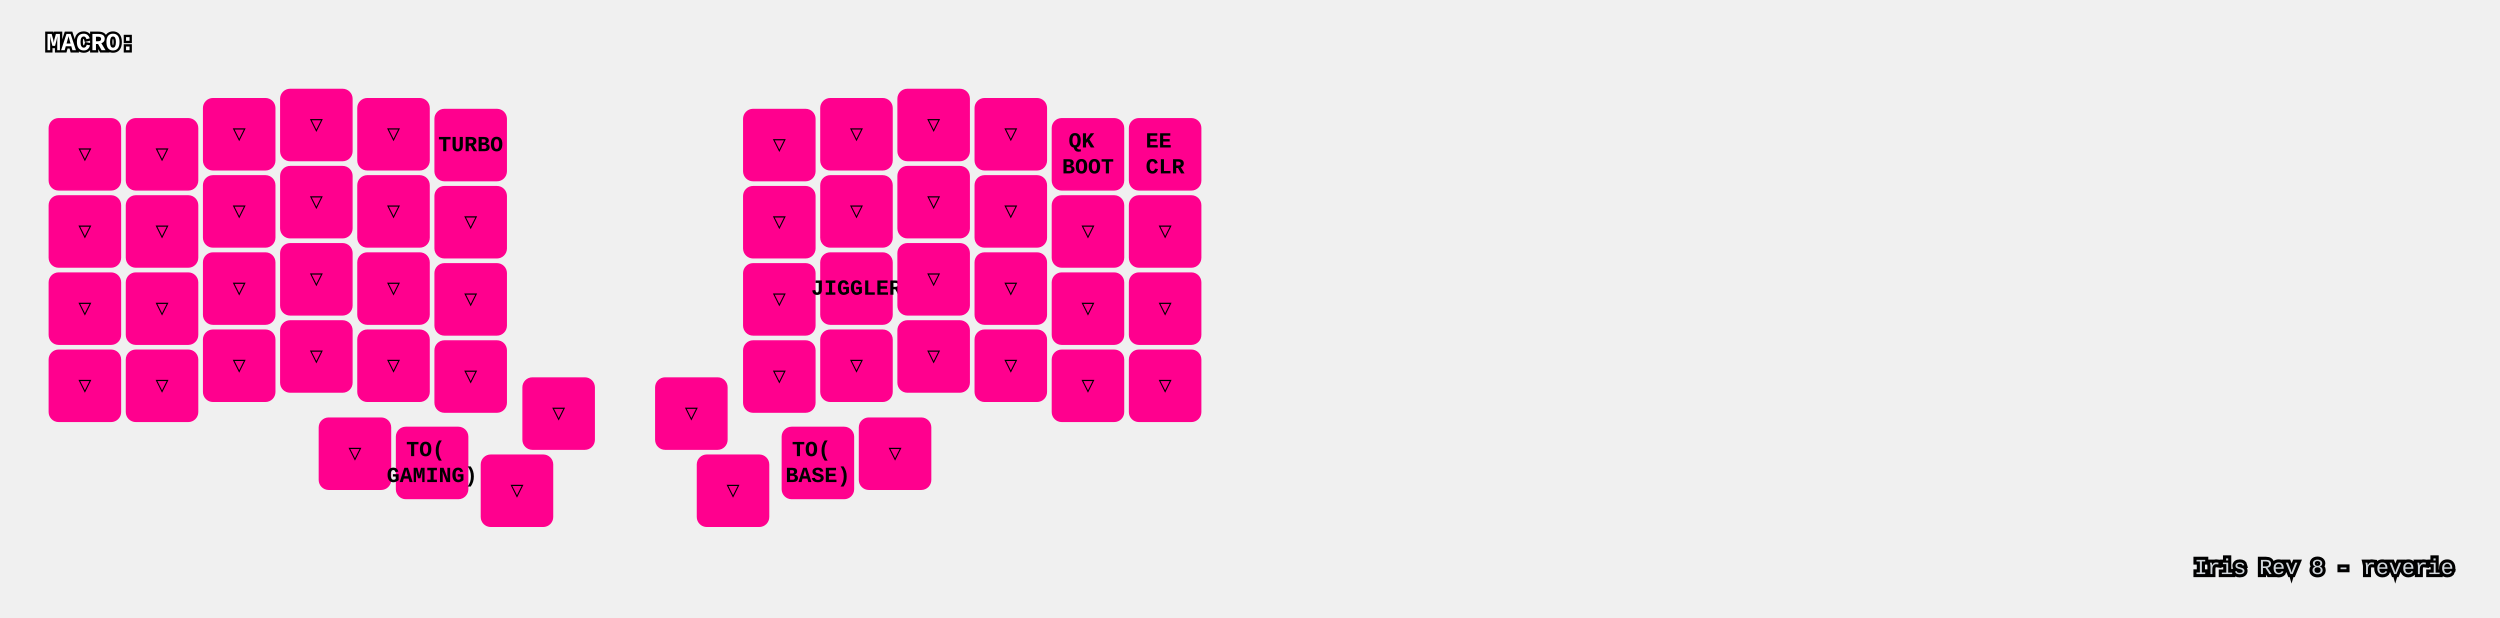
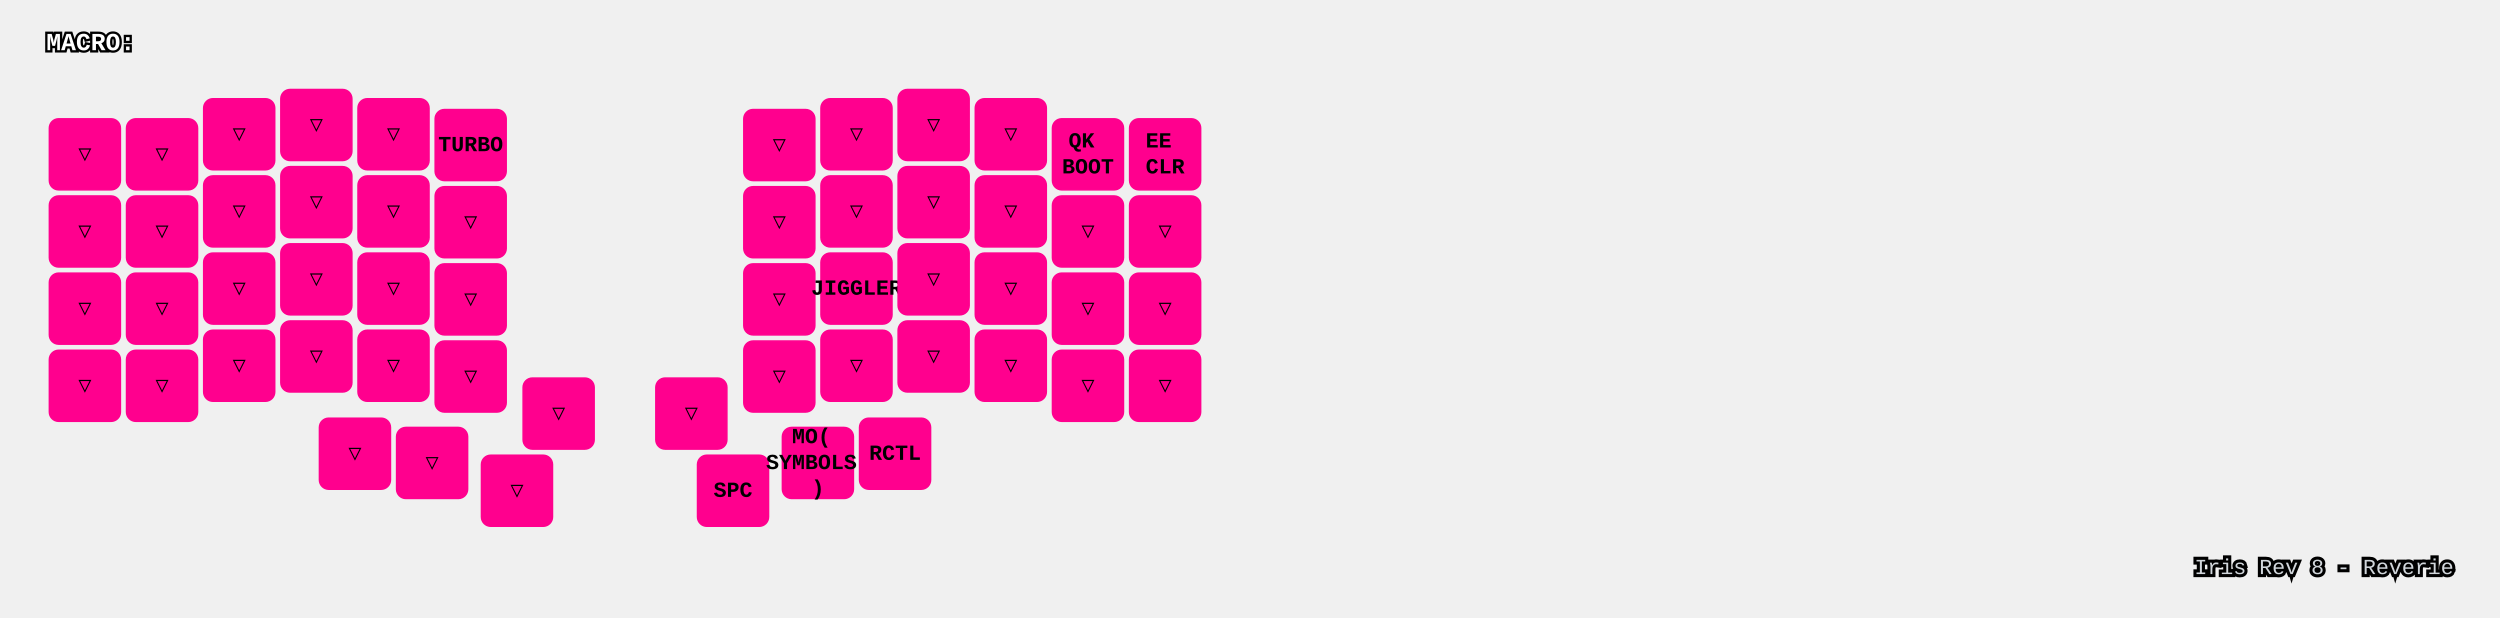
<svg xmlns="http://www.w3.org/2000/svg" width="1620" height="400" viewBox="0 0 1620 400" class="keymap">
  <style>/* inherit to force styles through use tags */
svg path {
    fill: inherit;
}

/* font and background color specifications */
svg.keymap {
    font-family: SFMono-Regular,Consolas,Liberation Mono,Menlo,monospace;
    font-size: 14px;
    font-kerning: normal;
    text-rendering: optimizeLegibility;
    fill: #24292e;
}

/* default key styling */
rect.key {
    fill: #f6f8fa;
}

rect.key, rect.combo {
    stroke: #c9cccf;
    stroke-width: 1;
}

/* default key side styling, only used is draw_key_sides is set */
rect.side {
    filter: brightness(90%);
}

/* color accent for combo boxes */
rect.combo, rect.combo-separate {
    fill: #cdf;
}

/* color accent for held keys */
rect.held, rect.combo.held {
    fill: #fdd;
}

/* color accent for ghost (optional) keys */
rect.ghost, rect.combo.ghost {
    stroke-dasharray: 4, 4;
    stroke-width: 2;
}

text {
    text-anchor: middle;
    dominant-baseline: middle;
}

/* styling for layer labels */
text.label {
    font-weight: bold;
    text-anchor: start;
    stroke: white;
    stroke-width: 4;
    paint-order: stroke;
}

/* styling for optional footer */
text.footer {
    text-anchor: end;
    dominant-baseline: auto;
    stroke: white;
    stroke-width: 4;
    paint-order: stroke;
}

/* styling for combo tap, and key non-tap label text */
text.combo, text.hold, text.shifted, text.left, text.right {
    font-size: 11px;
}

text.hold {
    text-anchor: middle;
    dominant-baseline: auto;
}

text.shifted {
    text-anchor: middle;
    dominant-baseline: hanging;
}

text.left {
    text-anchor: start;
}

text.right {
    text-anchor: end;
}

text.layer-activator {
    text-decoration: underline;
}

/* styling for hold/shifted label text in combo box */
text.combo.hold, text.combo.shifted, text.combo.left, text.combo.right {
    font-size: 8px;
}

/* lighter symbol for transparent keys */
text.trans {
    fill: #7b7e81;
}

/* styling for combo dendrons */
path.combo {
    stroke-width: 1;
    stroke: gray;
    fill: none;
}

/* Start Tabler Icons Cleanup */
/* cannot use height/width with glyphs */
.icon-tabler &gt; path {
    fill: inherit;
    stroke: inherit;
    stroke-width: 2;
}
/* hide tabler's default box */
.icon-tabler &gt; path[stroke="none"][fill="none"] {
    visibility: hidden;
}
/* End Tabler Icons Cleanup */

svg.keymap { fill: #d1d6db; }
rect.key { fill: #3f4750; }
rect.key, rect.combo { stroke: #60666c; }
rect.combo, rect.combo-separate { fill: #1f3d7a; }
rect.held, rect.combo.held { fill: #854747; }
text.label, text.footer { stroke: black; }
text.trans { fill: #7e8184; }
path.combo { stroke: #7f7f7f; }

svg.keymap g.layer-BASE rect.key { fill: #9300ff !important; stroke: #9300ff !important; } /* Star Platinum Purple */ 
svg.keymap g.layer-FUNCTION rect.key { fill: #0fee00 !important; stroke: #0fee00 !important; }  /* Squeeze Toy Alien */ 
svg.keymap g.layer-NUMBERS rect.key { fill: #2000ff !important; stroke: #2000ff !important; }  /* Blue Pencil */ 
svg.keymap g.layer-SYMBOLS rect.key { fill: #ff0000 !important; stroke: #ff0000 !important; } /* Red */ 
svg.keymap g.layer-SYSTEM rect.key { fill: #f6ff00 !important; stroke: #f6ff00 !important; } /* Busy Bee */
svg.keymap g.layer-GAMING rect.key { fill: #00fff4 !important; stroke: #00fff4 !important; } /* Turquoise Blue */ 
svg.keymap g.layer-MACRO rect.key { fill: #ff008e !important; stroke: #ff008e !important; } /* Pink Panther */

/* Make transparent keys have reduced opacity */
rect.ghost { 
  fill: #666666 !important; 
  opacity: 0.3 !important; 
}

/* Better contrast for text on colored backgrounds */
/* Add new layers here: svg.keymap g.layer-NEWLAYER text { fill: #000000; } */

/* Layer title styling - GitHub-friendly colors */
text.label {
  fill: #ffffff !important;
  font-weight: bold !important;
  font-size: 16px !important;
  font-family: Arial, sans-serif !important;
  stroke: #000000 !important;
  stroke-width: 3px !important;
  paint-order: stroke !important;
}

/* Key text styling by layer (excluding labels) */
svg.keymap g.layer-BASE text:not(.label),
svg.keymap g.layer-NUMBERS text:not(.label) {
  fill: #ffffff !important;
  font-weight: bold !important;
  font-size: 14px !important;
}
svg.keymap g.layer-FUNCTION text:not(.label),
svg.keymap g.layer-SYMBOLS text:not(.label),
svg.keymap g.layer-SYSTEM text:not(.label),
svg.keymap g.layer-GAMING text:not(.label),
svg.keymap g.layer-MACRO text:not(.label) {
  fill: #000000 !important;
  font-weight: bold !important;
  font-size: 14px !important;
}

/* Held/accent keys */
rect.held { 
  fill: #ff6b6b !important; 
  opacity: 0.8 !important; 
}

/* Combo styling */
rect.combo { 
  fill: #4ecdc4 !important; 
  opacity: 0.7 !important; 
}
</style>
  <g transform="translate(30, 0)" class="layer-MACRO">
    <text x="0" y="28" class="label" id="MACRO">MACRO:</text>
    <g transform="translate(0, 56)">
      <g transform="translate(25, 44)" class="key trans keypos-0">
        <rect rx="6" ry="6" x="-23" y="-23" width="46" height="46" class="key trans" />
        <text x="0" y="0" class="key trans tap">▽</text>
      </g>
      <g transform="translate(75, 44)" class="key trans keypos-1">
        <rect rx="6" ry="6" x="-23" y="-23" width="46" height="46" class="key trans" />
        <text x="0" y="0" class="key trans tap">▽</text>
      </g>
      <g transform="translate(125, 31)" class="key trans keypos-2">
        <rect rx="6" ry="6" x="-23" y="-23" width="46" height="46" class="key trans" />
        <text x="0" y="0" class="key trans tap">▽</text>
      </g>
      <g transform="translate(175, 25)" class="key trans keypos-3">
        <rect rx="6" ry="6" x="-23" y="-23" width="46" height="46" class="key trans" />
        <text x="0" y="0" class="key trans tap">▽</text>
      </g>
      <g transform="translate(225, 31)" class="key trans keypos-4">
        <rect rx="6" ry="6" x="-23" y="-23" width="46" height="46" class="key trans" />
        <text x="0" y="0" class="key trans tap">▽</text>
      </g>
      <g transform="translate(275, 38)" class="key keypos-5">
        <rect rx="6" ry="6" x="-23" y="-23" width="46" height="46" class="key" />
        <text x="0" y="0" class="key tap">TURBO</text>
      </g>
      <g transform="translate(475, 38)" class="key trans keypos-6">
        <rect rx="6" ry="6" x="-23" y="-23" width="46" height="46" class="key trans" />
        <text x="0" y="0" class="key trans tap">▽</text>
      </g>
      <g transform="translate(525, 31)" class="key trans keypos-7">
        <rect rx="6" ry="6" x="-23" y="-23" width="46" height="46" class="key trans" />
        <text x="0" y="0" class="key trans tap">▽</text>
      </g>
      <g transform="translate(575, 25)" class="key trans keypos-8">
        <rect rx="6" ry="6" x="-23" y="-23" width="46" height="46" class="key trans" />
        <text x="0" y="0" class="key trans tap">▽</text>
      </g>
      <g transform="translate(625, 31)" class="key trans keypos-9">
        <rect rx="6" ry="6" x="-23" y="-23" width="46" height="46" class="key trans" />
        <text x="0" y="0" class="key trans tap">▽</text>
      </g>
      <g transform="translate(675, 44)" class="key keypos-10">
        <rect rx="6" ry="6" x="-23" y="-23" width="46" height="46" class="key" />
        <text x="0" y="0" class="key tap">
          <tspan x="0" dy="-0.6em">QK</tspan>
          <tspan x="0" dy="1.2em">BOOT</tspan>
        </text>
      </g>
      <g transform="translate(725, 44)" class="key keypos-11">
        <rect rx="6" ry="6" x="-23" y="-23" width="46" height="46" class="key" />
        <text x="0" y="0" class="key tap">
          <tspan x="0" dy="-0.6em">EE</tspan>
          <tspan x="0" dy="1.2em">CLR</tspan>
        </text>
      </g>
      <g transform="translate(25, 94)" class="key trans keypos-12">
        <rect rx="6" ry="6" x="-23" y="-23" width="46" height="46" class="key trans" />
        <text x="0" y="0" class="key trans tap">▽</text>
      </g>
      <g transform="translate(75, 94)" class="key trans keypos-13">
        <rect rx="6" ry="6" x="-23" y="-23" width="46" height="46" class="key trans" />
        <text x="0" y="0" class="key trans tap">▽</text>
      </g>
      <g transform="translate(125, 81)" class="key trans keypos-14">
        <rect rx="6" ry="6" x="-23" y="-23" width="46" height="46" class="key trans" />
        <text x="0" y="0" class="key trans tap">▽</text>
      </g>
      <g transform="translate(175, 75)" class="key trans keypos-15">
        <rect rx="6" ry="6" x="-23" y="-23" width="46" height="46" class="key trans" />
        <text x="0" y="0" class="key trans tap">▽</text>
      </g>
      <g transform="translate(225, 81)" class="key trans keypos-16">
        <rect rx="6" ry="6" x="-23" y="-23" width="46" height="46" class="key trans" />
        <text x="0" y="0" class="key trans tap">▽</text>
      </g>
      <g transform="translate(275, 88)" class="key trans keypos-17">
        <rect rx="6" ry="6" x="-23" y="-23" width="46" height="46" class="key trans" />
        <text x="0" y="0" class="key trans tap">▽</text>
      </g>
      <g transform="translate(475, 88)" class="key trans keypos-18">
        <rect rx="6" ry="6" x="-23" y="-23" width="46" height="46" class="key trans" />
        <text x="0" y="0" class="key trans tap">▽</text>
      </g>
      <g transform="translate(525, 81)" class="key trans keypos-19">
        <rect rx="6" ry="6" x="-23" y="-23" width="46" height="46" class="key trans" />
        <text x="0" y="0" class="key trans tap">▽</text>
      </g>
      <g transform="translate(575, 75)" class="key trans keypos-20">
        <rect rx="6" ry="6" x="-23" y="-23" width="46" height="46" class="key trans" />
        <text x="0" y="0" class="key trans tap">▽</text>
      </g>
      <g transform="translate(625, 81)" class="key trans keypos-21">
        <rect rx="6" ry="6" x="-23" y="-23" width="46" height="46" class="key trans" />
        <text x="0" y="0" class="key trans tap">▽</text>
      </g>
      <g transform="translate(675, 94)" class="key trans keypos-22">
        <rect rx="6" ry="6" x="-23" y="-23" width="46" height="46" class="key trans" />
        <text x="0" y="0" class="key trans tap">▽</text>
      </g>
      <g transform="translate(725, 94)" class="key trans keypos-23">
        <rect rx="6" ry="6" x="-23" y="-23" width="46" height="46" class="key trans" />
        <text x="0" y="0" class="key trans tap">▽</text>
      </g>
      <g transform="translate(25, 144)" class="key trans keypos-24">
        <rect rx="6" ry="6" x="-23" y="-23" width="46" height="46" class="key trans" />
        <text x="0" y="0" class="key trans tap">▽</text>
      </g>
      <g transform="translate(75, 144)" class="key trans keypos-25">
        <rect rx="6" ry="6" x="-23" y="-23" width="46" height="46" class="key trans" />
        <text x="0" y="0" class="key trans tap">▽</text>
      </g>
      <g transform="translate(125, 131)" class="key trans keypos-26">
        <rect rx="6" ry="6" x="-23" y="-23" width="46" height="46" class="key trans" />
        <text x="0" y="0" class="key trans tap">▽</text>
      </g>
      <g transform="translate(175, 125)" class="key trans keypos-27">
        <rect rx="6" ry="6" x="-23" y="-23" width="46" height="46" class="key trans" />
        <text x="0" y="0" class="key trans tap">▽</text>
      </g>
      <g transform="translate(225, 131)" class="key trans keypos-28">
        <rect rx="6" ry="6" x="-23" y="-23" width="46" height="46" class="key trans" />
        <text x="0" y="0" class="key trans tap">▽</text>
      </g>
      <g transform="translate(275, 138)" class="key trans keypos-29">
        <rect rx="6" ry="6" x="-23" y="-23" width="46" height="46" class="key trans" />
        <text x="0" y="0" class="key trans tap">▽</text>
      </g>
      <g transform="translate(475, 138)" class="key trans keypos-30">
        <rect rx="6" ry="6" x="-23" y="-23" width="46" height="46" class="key trans" />
        <text x="0" y="0" class="key trans tap">▽</text>
      </g>
      <g transform="translate(525, 131)" class="key keypos-31">
        <rect rx="6" ry="6" x="-23" y="-23" width="46" height="46" class="key" />
        <text x="0" y="0" class="key tap">JIGGLER</text>
      </g>
      <g transform="translate(575, 125)" class="key trans keypos-32">
        <rect rx="6" ry="6" x="-23" y="-23" width="46" height="46" class="key trans" />
        <text x="0" y="0" class="key trans tap">▽</text>
      </g>
      <g transform="translate(625, 131)" class="key trans keypos-33">
        <rect rx="6" ry="6" x="-23" y="-23" width="46" height="46" class="key trans" />
        <text x="0" y="0" class="key trans tap">▽</text>
      </g>
      <g transform="translate(675, 144)" class="key trans keypos-34">
        <rect rx="6" ry="6" x="-23" y="-23" width="46" height="46" class="key trans" />
        <text x="0" y="0" class="key trans tap">▽</text>
      </g>
      <g transform="translate(725, 144)" class="key trans keypos-35">
        <rect rx="6" ry="6" x="-23" y="-23" width="46" height="46" class="key trans" />
        <text x="0" y="0" class="key trans tap">▽</text>
      </g>
      <g transform="translate(25, 194)" class="key trans keypos-36">
        <rect rx="6" ry="6" x="-23" y="-23" width="46" height="46" class="key trans" />
        <text x="0" y="0" class="key trans tap">▽</text>
      </g>
      <g transform="translate(75, 194)" class="key trans keypos-37">
        <rect rx="6" ry="6" x="-23" y="-23" width="46" height="46" class="key trans" />
        <text x="0" y="0" class="key trans tap">▽</text>
      </g>
      <g transform="translate(125, 181)" class="key trans keypos-38">
        <rect rx="6" ry="6" x="-23" y="-23" width="46" height="46" class="key trans" />
        <text x="0" y="0" class="key trans tap">▽</text>
      </g>
      <g transform="translate(175, 175)" class="key trans keypos-39">
        <rect rx="6" ry="6" x="-23" y="-23" width="46" height="46" class="key trans" />
        <text x="0" y="0" class="key trans tap">▽</text>
      </g>
      <g transform="translate(225, 181)" class="key trans keypos-40">
        <rect rx="6" ry="6" x="-23" y="-23" width="46" height="46" class="key trans" />
        <text x="0" y="0" class="key trans tap">▽</text>
      </g>
      <g transform="translate(275, 188)" class="key trans keypos-41">
        <rect rx="6" ry="6" x="-23" y="-23" width="46" height="46" class="key trans" />
        <text x="0" y="0" class="key trans tap">▽</text>
      </g>
      <g transform="translate(332, 212)" class="key trans keypos-42">
        <rect rx="6" ry="6" x="-23" y="-23" width="46" height="46" class="key trans" />
        <text x="0" y="0" class="key trans tap">▽</text>
      </g>
      <g transform="translate(418, 212)" class="key trans keypos-43">
        <rect rx="6" ry="6" x="-23" y="-23" width="46" height="46" class="key trans" />
        <text x="0" y="0" class="key trans tap">▽</text>
      </g>
      <g transform="translate(475, 188)" class="key trans keypos-44">
        <rect rx="6" ry="6" x="-23" y="-23" width="46" height="46" class="key trans" />
        <text x="0" y="0" class="key trans tap">▽</text>
      </g>
      <g transform="translate(525, 181)" class="key trans keypos-45">
        <rect rx="6" ry="6" x="-23" y="-23" width="46" height="46" class="key trans" />
        <text x="0" y="0" class="key trans tap">▽</text>
      </g>
      <g transform="translate(575, 175)" class="key trans keypos-46">
        <rect rx="6" ry="6" x="-23" y="-23" width="46" height="46" class="key trans" />
        <text x="0" y="0" class="key trans tap">▽</text>
      </g>
      <g transform="translate(625, 181)" class="key trans keypos-47">
        <rect rx="6" ry="6" x="-23" y="-23" width="46" height="46" class="key trans" />
        <text x="0" y="0" class="key trans tap">▽</text>
      </g>
      <g transform="translate(675, 194)" class="key trans keypos-48">
        <rect rx="6" ry="6" x="-23" y="-23" width="46" height="46" class="key trans" />
        <text x="0" y="0" class="key trans tap">▽</text>
      </g>
      <g transform="translate(725, 194)" class="key trans keypos-49">
        <rect rx="6" ry="6" x="-23" y="-23" width="46" height="46" class="key trans" />
        <text x="0" y="0" class="key trans tap">▽</text>
      </g>
      <g transform="translate(200, 238)" class="key trans keypos-50">
        <rect rx="6" ry="6" x="-23" y="-23" width="46" height="46" class="key trans" />
        <text x="0" y="0" class="key trans tap">▽</text>
      </g>
-       <g transform="translate(250, 244)" class="key keypos-51">
+       <g transform="translate(250, 244)" class="key trans keypos-51">
+         <rect rx="6" ry="6" x="-23" y="-23" width="46" height="46" class="key trans" />
+         <text x="0" y="0" class="key trans tap">▽</text>
+       </g>
+       <g transform="translate(305, 262)" class="key trans keypos-52">
+         <rect rx="6" ry="6" x="-23" y="-23" width="46" height="46" class="key trans" />
+         <text x="0" y="0" class="key trans tap">▽</text>
+       </g>
+       <g transform="translate(445, 262)" class="key keypos-53">
+         <rect rx="6" ry="6" x="-23" y="-23" width="46" height="46" class="key" />
+         <text x="0" y="0" class="key tap">SPC</text>
+       </g>
+       <g transform="translate(500, 244)" class="key keypos-54">
        <rect rx="6" ry="6" x="-23" y="-23" width="46" height="46" class="key" />
        <text x="0" y="0" class="key tap">
-           <tspan x="0" dy="-0.6em">TO(</tspan>
-           <tspan x="0" dy="1.2em">GAMING)</tspan>
+           <tspan x="0" dy="-1.2em">MO(</tspan>
+           <tspan x="0" dy="1.2em">SYMBOLS</tspan>
+           <tspan x="0" dy="1.2em">)</tspan>
        </text>
      </g>
-       <g transform="translate(305, 262)" class="key trans keypos-52">
-         <rect rx="6" ry="6" x="-23" y="-23" width="46" height="46" class="key trans" />
-         <text x="0" y="0" class="key trans tap">▽</text>
-       </g>
-       <g transform="translate(445, 262)" class="key trans keypos-53">
-         <rect rx="6" ry="6" x="-23" y="-23" width="46" height="46" class="key trans" />
-         <text x="0" y="0" class="key trans tap">▽</text>
-       </g>
-       <g transform="translate(500, 244)" class="key keypos-54">
-         <rect rx="6" ry="6" x="-23" y="-23" width="46" height="46" class="key" />
-         <text x="0" y="0" class="key tap">
-           <tspan x="0" dy="-0.6em">TO(</tspan>
-           <tspan x="0" dy="1.2em">BASE)</tspan>
-         </text>
-       </g>
-       <g transform="translate(550, 238)" class="key trans keypos-55">
-         <rect rx="6" ry="6" x="-23" y="-23" width="46" height="46" class="key trans" />
-         <text x="0" y="0" class="key trans tap">▽</text>
+       <g transform="translate(550, 238)" class="key keypos-55">
+         <rect rx="6" ry="6" x="-23" y="-23" width="46" height="46" class="key" />
+         <text x="0" y="0" class="key tap">RCTL</text>
      </g>
    </g>
  </g>
-   <text x="1590.0" y="372.0" class="footer">Iris Rev 8 - reverie</text>
+   <text x="1590.0" y="372.0" class="footer">Iris Rev 8 - Reverie</text>
</svg>
